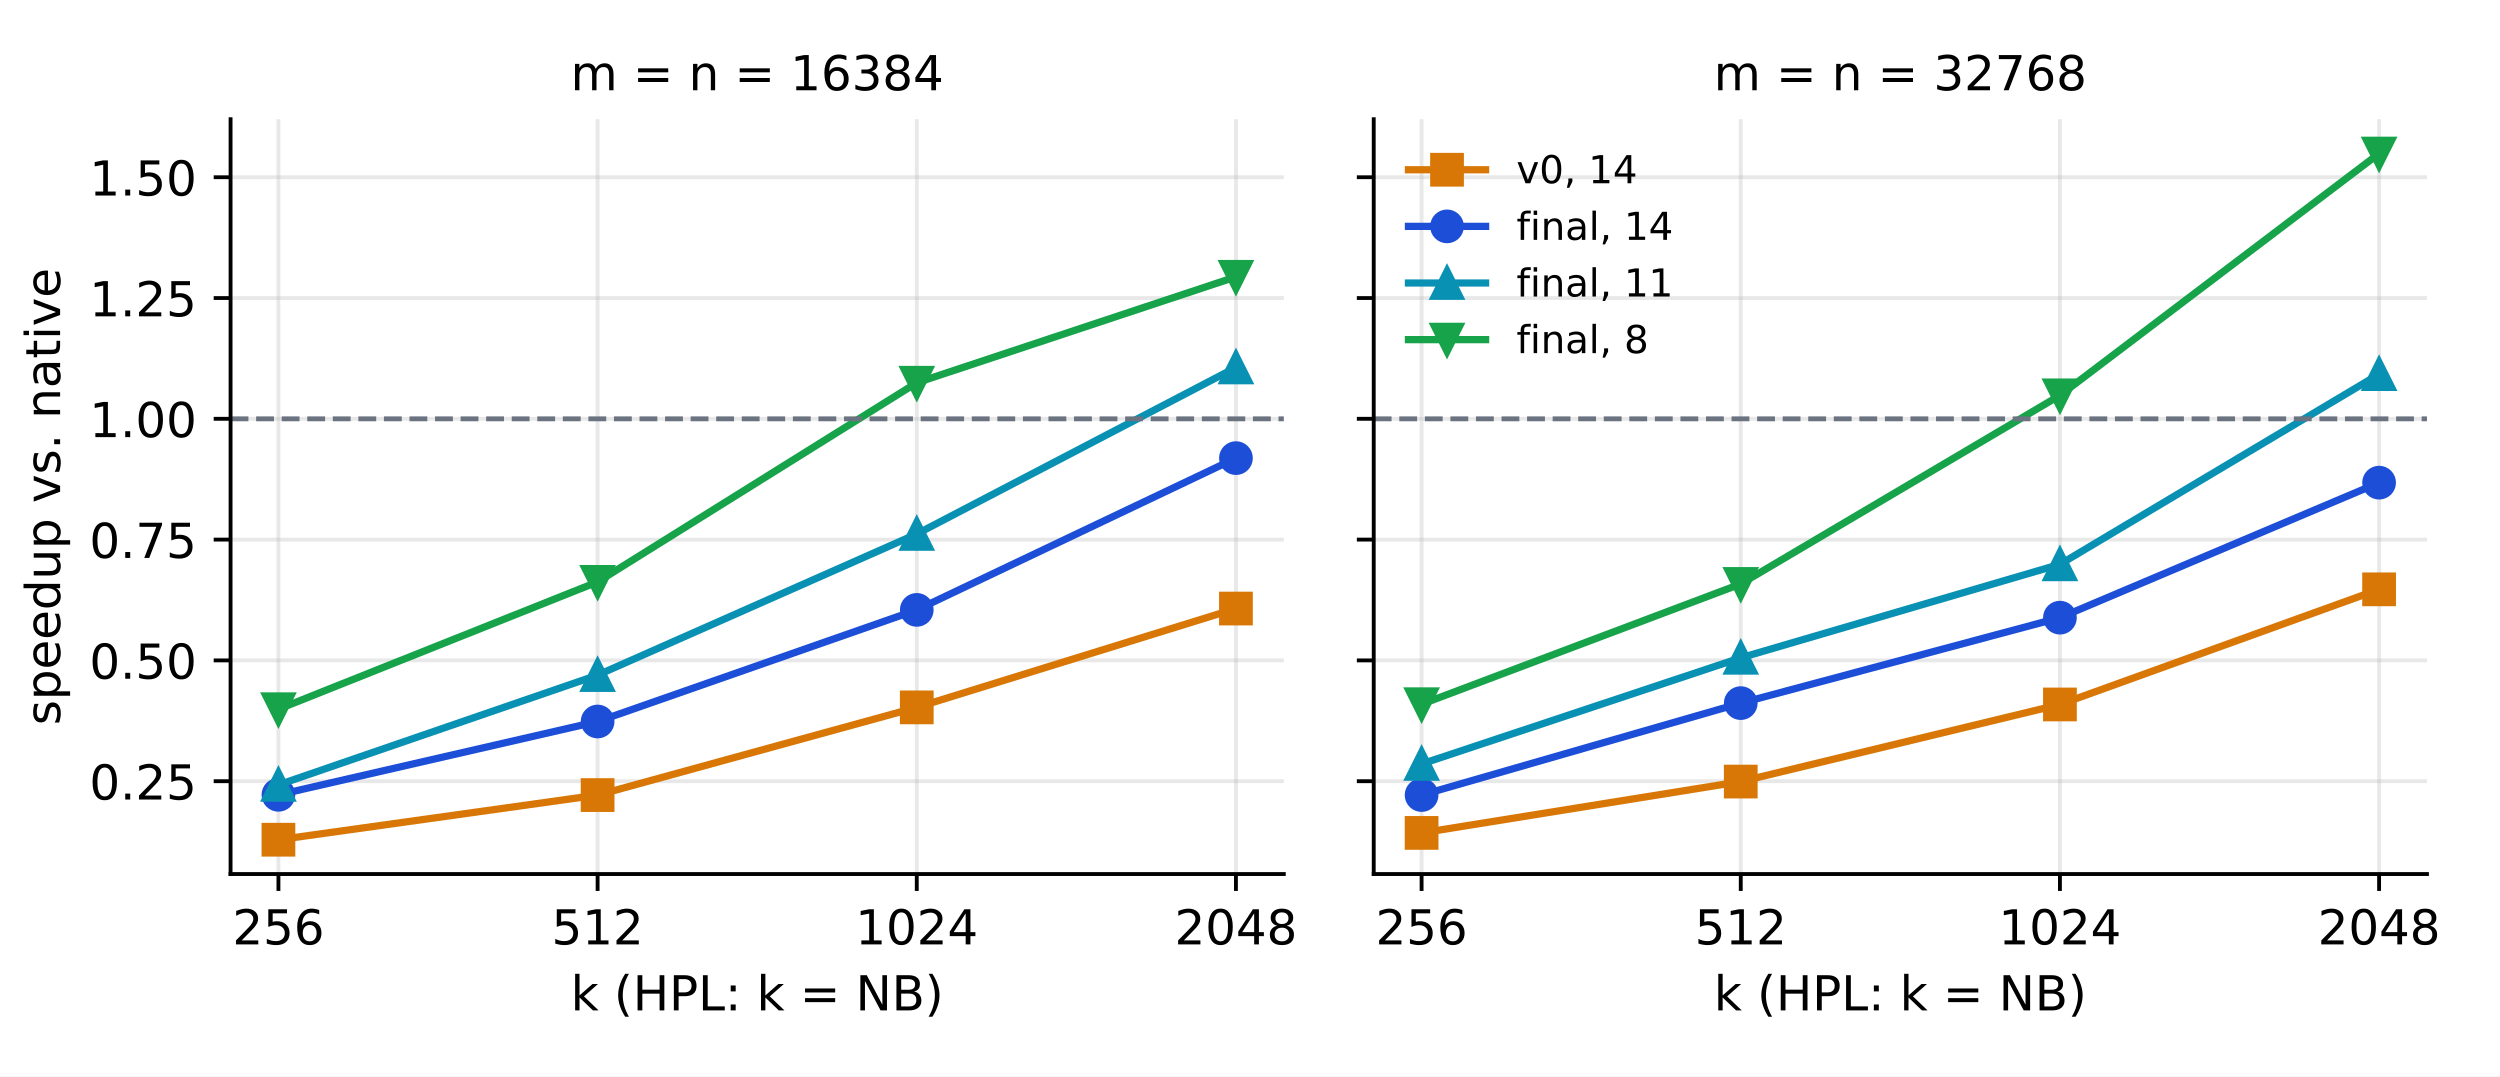
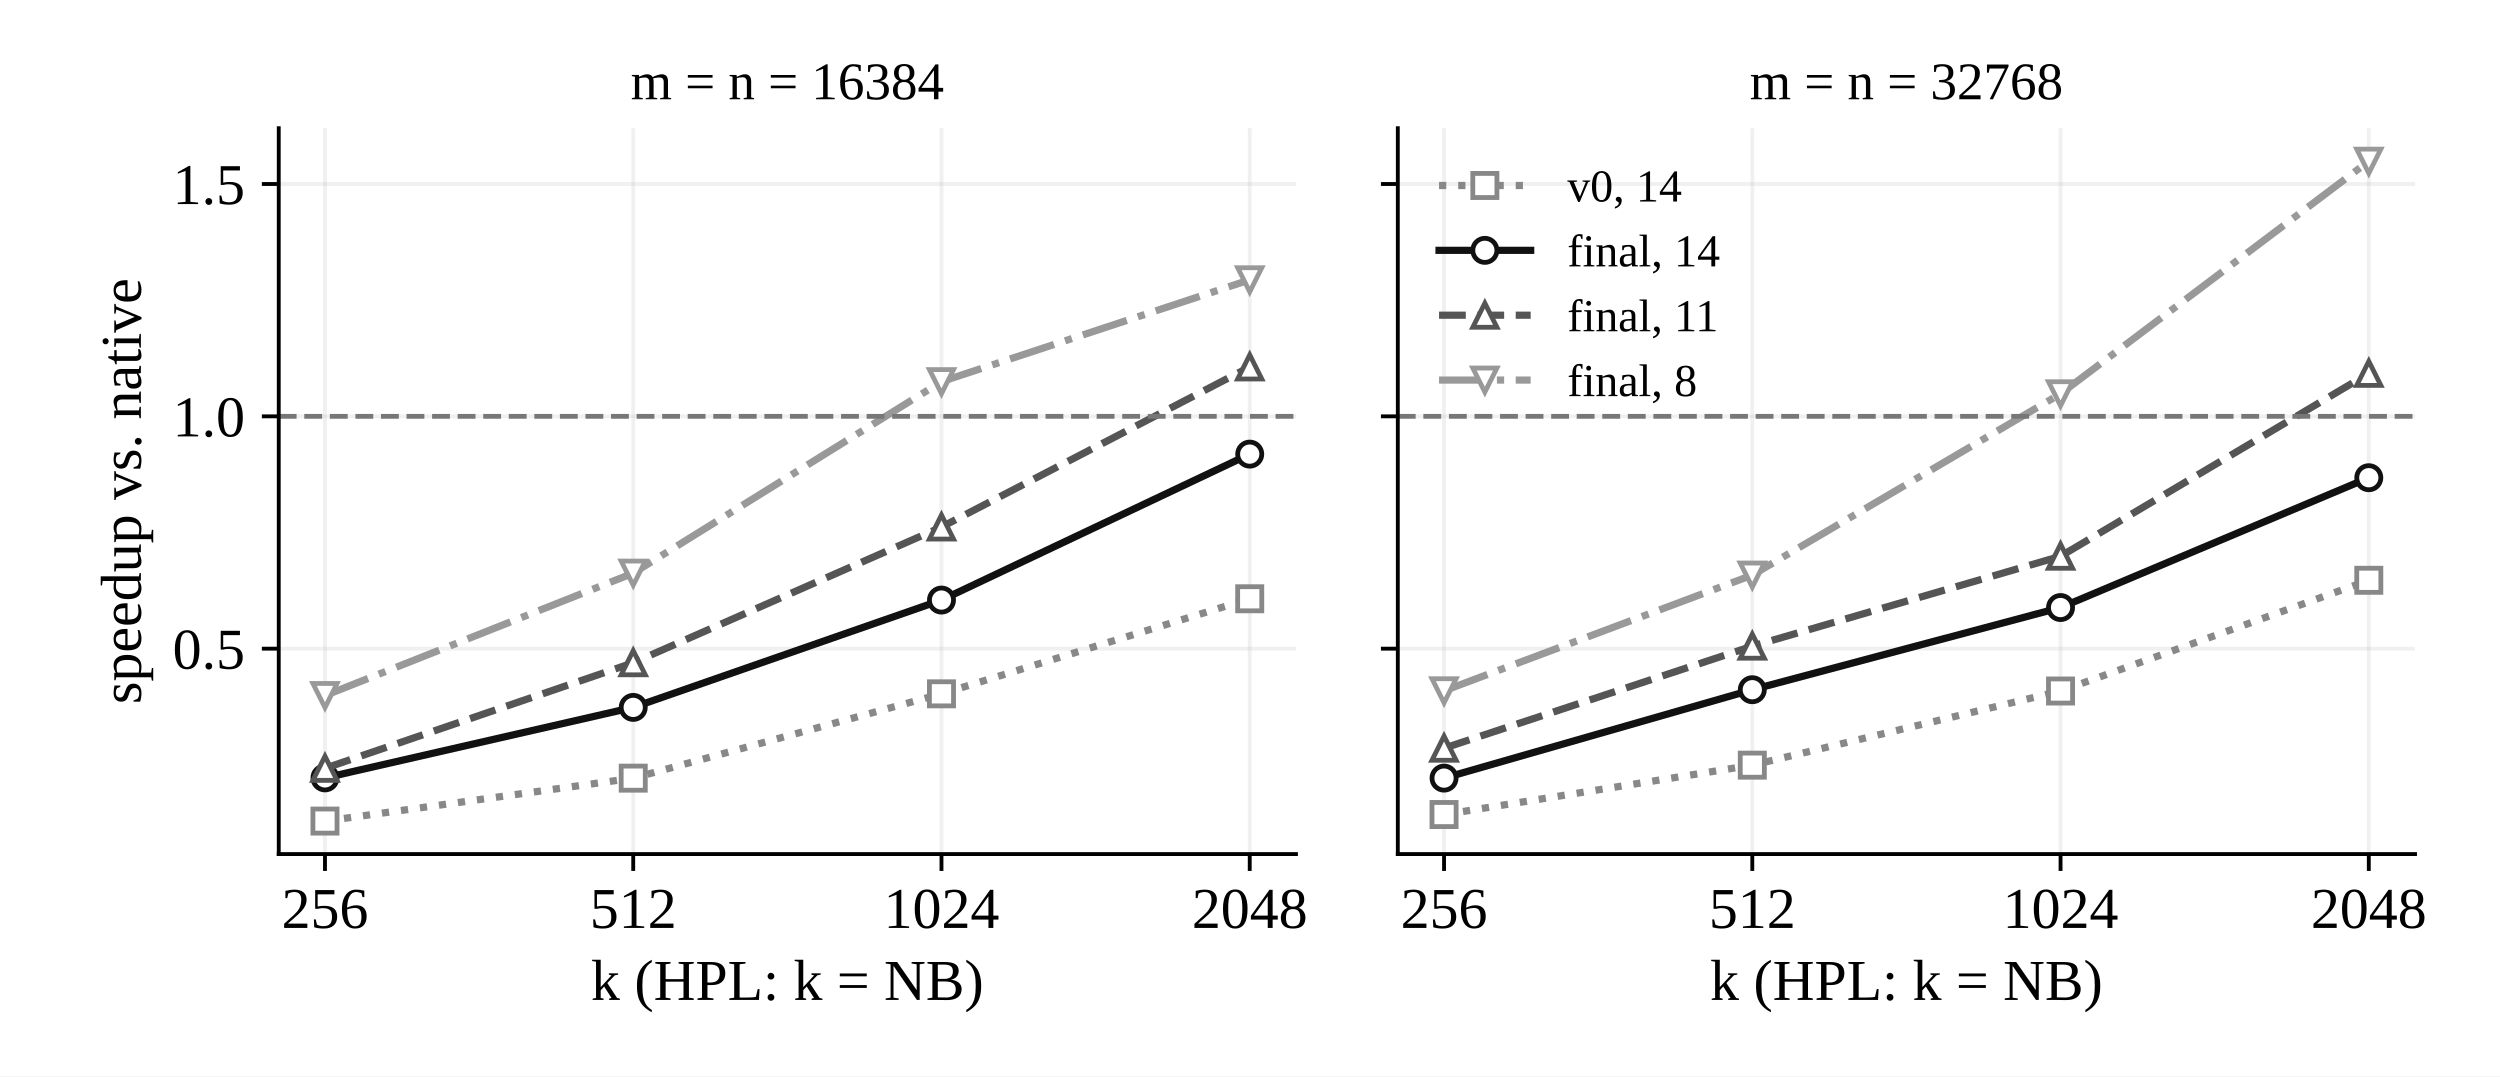
<svg xmlns="http://www.w3.org/2000/svg" xmlns:xlink="http://www.w3.org/1999/xlink" width="518.4pt" height="223.2pt" viewBox="0 0 518.4 223.2" version="1.1">
  <defs>
    <style type="text/css">*{stroke-linejoin: round; stroke-linecap: butt}</style>
  </defs>
  <g id="figure_1">
    <g id="patch_1">
      <path d="M 0 223.2  L 518.4 223.2  L 518.4 0  L 0 0  z " style="fill: #ffffff" />
    </g>
    <g id="axes_1">
      <g id="patch_2">
-         <path d="M 47.81 181.24  L 266.211 181.24  L 266.211 24.72  L 47.81 24.72  z " style="fill: #ffffff" />
+         <path d="M 57.8 177.1  L 268.731 177.1  L 268.731 26.587  L 57.8 26.587  z " style="fill: #ffffff" />
      </g>
      <g id="matplotlib.axis_1">
        <g id="xtick_1">
          <g id="line2d_1">
-             <path d="M 57.737 181.24  L 57.737 24.72  " clip-path="url(#p4e562bac56)" style="fill: none; stroke: #b0b0b0; stroke-opacity: 0.3; stroke-width: 0.8; stroke-linecap: square" />
+             <path d="M 67.388 177.1  L 67.388 26.587  " clip-path="url(#p6bcc43ee74)" style="fill: none; stroke: #b0b0b0; stroke-opacity: 0.18; stroke-width: 0.8; stroke-linecap: square" />
          </g>
          <g id="line2d_2">
            <defs>
-               <path id="m2089043828" d="M 0 0  L 0 3.5  " style="stroke: #000000; stroke-width: 0.8" />
+               <path id="m911fc58dd3" d="M 0 0  L 0 3.5  " style="stroke: #000000; stroke-width: 0.8" />
            </defs>
            <g>
-               <use xlink:href="#m2089043828" x="57.737" y="181.24" style="stroke: #000000; stroke-width: 0.8" />
+               <use xlink:href="#m911fc58dd3" x="67.388" y="177.1" style="stroke: #000000; stroke-width: 0.8" />
            </g>
          </g>
          <g id="text_1">
-             <text style="font-size: 10px; font-family: 'DejaVu Sans'; text-anchor: middle" x="57.737" y="195.838" transform="rotate(-0 57.73731 195.8384)">256</text>
+             <text style="font-size: 12px; font-family: 'Times New Roman'; text-anchor: middle" x="67.388" y="192.42" transform="rotate(-0 67.38777 192.4203)">256</text>
          </g>
        </g>
        <g id="xtick_2">
          <g id="line2d_3">
-             <path d="M 123.919 181.24  L 123.919 24.72  " clip-path="url(#p4e562bac56)" style="fill: none; stroke: #b0b0b0; stroke-opacity: 0.3; stroke-width: 0.8; stroke-linecap: square" />
+             <path d="M 131.306 177.1  L 131.306 26.587  " clip-path="url(#p6bcc43ee74)" style="fill: none; stroke: #b0b0b0; stroke-opacity: 0.18; stroke-width: 0.8; stroke-linecap: square" />
          </g>
          <g id="line2d_4">
            <g>
-               <use xlink:href="#m2089043828" x="123.919" y="181.24" style="stroke: #000000; stroke-width: 0.8" />
+               <use xlink:href="#m911fc58dd3" x="131.306" y="177.1" style="stroke: #000000; stroke-width: 0.8" />
            </g>
          </g>
          <g id="text_2">
-             <text style="font-size: 10px; font-family: 'DejaVu Sans'; text-anchor: middle" x="123.919" y="195.838" transform="rotate(-0 123.9194 195.8384)">512</text>
+             <text style="font-size: 12px; font-family: 'Times New Roman'; text-anchor: middle" x="131.306" y="192.42" transform="rotate(-0 131.3062 192.4203)">512</text>
          </g>
        </g>
        <g id="xtick_3">
          <g id="line2d_5">
-             <path d="M 190.101 181.24  L 190.101 24.72  " clip-path="url(#p4e562bac56)" style="fill: none; stroke: #b0b0b0; stroke-opacity: 0.3; stroke-width: 0.8; stroke-linecap: square" />
+             <path d="M 195.225 177.1  L 195.225 26.587  " clip-path="url(#p6bcc43ee74)" style="fill: none; stroke: #b0b0b0; stroke-opacity: 0.18; stroke-width: 0.8; stroke-linecap: square" />
          </g>
          <g id="line2d_6">
            <g>
-               <use xlink:href="#m2089043828" x="190.101" y="181.24" style="stroke: #000000; stroke-width: 0.8" />
+               <use xlink:href="#m911fc58dd3" x="195.225" y="177.1" style="stroke: #000000; stroke-width: 0.8" />
            </g>
          </g>
          <g id="text_3">
-             <text style="font-size: 10px; font-family: 'DejaVu Sans'; text-anchor: middle" x="190.101" y="195.838" transform="rotate(-0 190.1014 195.8384)">1024</text>
+             <text style="font-size: 12px; font-family: 'Times New Roman'; text-anchor: middle" x="195.225" y="192.42" transform="rotate(-0 195.2246 192.4203)">1024</text>
          </g>
        </g>
        <g id="xtick_4">
          <g id="line2d_7">
-             <path d="M 256.284 181.24  L 256.284 24.72  " clip-path="url(#p4e562bac56)" style="fill: none; stroke: #b0b0b0; stroke-opacity: 0.3; stroke-width: 0.8; stroke-linecap: square" />
+             <path d="M 259.143 177.1  L 259.143 26.587  " clip-path="url(#p6bcc43ee74)" style="fill: none; stroke: #b0b0b0; stroke-opacity: 0.18; stroke-width: 0.8; stroke-linecap: square" />
          </g>
          <g id="line2d_8">
            <g>
-               <use xlink:href="#m2089043828" x="256.284" y="181.24" style="stroke: #000000; stroke-width: 0.8" />
+               <use xlink:href="#m911fc58dd3" x="259.143" y="177.1" style="stroke: #000000; stroke-width: 0.8" />
            </g>
          </g>
          <g id="text_4">
-             <text style="font-size: 10px; font-family: 'DejaVu Sans'; text-anchor: middle" x="256.284" y="195.838" transform="rotate(-0 256.2835 195.8384)">2048</text>
+             <text style="font-size: 12px; font-family: 'Times New Roman'; text-anchor: middle" x="259.143" y="192.42" transform="rotate(-0 259.1431 192.4203)">2048</text>
          </g>
        </g>
        <g id="text_5">
-           <text style="font-size: 10px; font-family: 'DejaVu Sans'; text-anchor: middle" x="157.01" y="209.517" transform="rotate(-0 157.0104 209.5166)">k (HPL: k = NB)</text>
+           <text style="font-size: 12px; font-family: 'Times New Roman'; text-anchor: middle" x="163.265" y="207.343" transform="rotate(-0 163.2654 207.3427)">k (HPL: k = NB)</text>
        </g>
      </g>
      <g id="matplotlib.axis_2">
        <g id="ytick_1">
          <g id="line2d_9">
-             <path d="M 47.81 161.993  L 266.211 161.993  " clip-path="url(#p4e562bac56)" style="fill: none; stroke: #b0b0b0; stroke-opacity: 0.3; stroke-width: 0.8; stroke-linecap: square" />
+             <path d="M 57.8 134.505  L 268.731 134.505  " clip-path="url(#p6bcc43ee74)" style="fill: none; stroke: #b0b0b0; stroke-opacity: 0.18; stroke-width: 0.8; stroke-linecap: square" />
          </g>
          <g id="line2d_10">
            <defs>
-               <path id="mc518a1e043" d="M 0 0  L -3.5 0  " style="stroke: #000000; stroke-width: 0.8" />
+               <path id="mb324b10300" d="M 0 0  L -3.5 0  " style="stroke: #000000; stroke-width: 0.8" />
            </defs>
            <g>
-               <use xlink:href="#mc518a1e043" x="47.81" y="161.993" style="stroke: #000000; stroke-width: 0.8" />
+               <use xlink:href="#mb324b10300" x="57.8" y="134.505" style="stroke: #000000; stroke-width: 0.8" />
            </g>
          </g>
          <g id="text_6">
-             <text style="font-size: 10px; font-family: 'DejaVu Sans'; text-anchor: end" x="40.81" y="165.792" transform="rotate(-0 40.81 165.7923)">0.25</text>
+             <text style="font-size: 12px; font-family: 'Times New Roman'; text-anchor: end" x="50.8" y="138.665" transform="rotate(-0 50.8 138.6649)">0.5</text>
          </g>
        </g>
        <g id="ytick_2">
          <g id="line2d_11">
-             <path d="M 47.81 136.945  L 266.211 136.945  " clip-path="url(#p4e562bac56)" style="fill: none; stroke: #b0b0b0; stroke-opacity: 0.3; stroke-width: 0.8; stroke-linecap: square" />
+             <path d="M 57.8 86.331  L 268.731 86.331  " clip-path="url(#p6bcc43ee74)" style="fill: none; stroke: #b0b0b0; stroke-opacity: 0.18; stroke-width: 0.8; stroke-linecap: square" />
          </g>
          <g id="line2d_12">
            <g>
-               <use xlink:href="#mc518a1e043" x="47.81" y="136.945" style="stroke: #000000; stroke-width: 0.8" />
+               <use xlink:href="#mb324b10300" x="57.8" y="86.331" style="stroke: #000000; stroke-width: 0.8" />
            </g>
          </g>
          <g id="text_7">
-             <text style="font-size: 10px; font-family: 'DejaVu Sans'; text-anchor: end" x="40.81" y="140.744" transform="rotate(-0 40.81 140.744)">0.50</text>
+             <text style="font-size: 12px; font-family: 'Times New Roman'; text-anchor: end" x="50.8" y="90.491" transform="rotate(-0 50.8 90.49088)">1.0</text>
          </g>
        </g>
        <g id="ytick_3">
          <g id="line2d_13">
-             <path d="M 47.81 111.896  L 266.211 111.896  " clip-path="url(#p4e562bac56)" style="fill: none; stroke: #b0b0b0; stroke-opacity: 0.3; stroke-width: 0.8; stroke-linecap: square" />
+             <path d="M 57.8 38.157  L 268.731 38.157  " clip-path="url(#p6bcc43ee74)" style="fill: none; stroke: #b0b0b0; stroke-opacity: 0.18; stroke-width: 0.8; stroke-linecap: square" />
          </g>
          <g id="line2d_14">
            <g>
-               <use xlink:href="#mc518a1e043" x="47.81" y="111.896" style="stroke: #000000; stroke-width: 0.8" />
+               <use xlink:href="#mb324b10300" x="57.8" y="38.157" style="stroke: #000000; stroke-width: 0.8" />
            </g>
          </g>
          <g id="text_8">
-             <text style="font-size: 10px; font-family: 'DejaVu Sans'; text-anchor: end" x="40.81" y="115.696" transform="rotate(-0 40.81 115.6957)">0.75</text>
-           </g>
-         </g>
-         <g id="ytick_4">
-           <g id="line2d_15">
-             <path d="M 47.81 86.848  L 266.211 86.848  " clip-path="url(#p4e562bac56)" style="fill: none; stroke: #b0b0b0; stroke-opacity: 0.3; stroke-width: 0.8; stroke-linecap: square" />
-           </g>
-           <g id="line2d_16">
-             <g>
-               <use xlink:href="#mc518a1e043" x="47.81" y="86.848" style="stroke: #000000; stroke-width: 0.8" />
-             </g>
-           </g>
-           <g id="text_9">
-             <text style="font-size: 10px; font-family: 'DejaVu Sans'; text-anchor: end" x="40.81" y="90.647" transform="rotate(-0 40.81 90.64736)">1.00</text>
-           </g>
-         </g>
-         <g id="ytick_5">
-           <g id="line2d_17">
-             <path d="M 47.81 61.8  L 266.211 61.8  " clip-path="url(#p4e562bac56)" style="fill: none; stroke: #b0b0b0; stroke-opacity: 0.3; stroke-width: 0.8; stroke-linecap: square" />
-           </g>
-           <g id="line2d_18">
-             <g>
-               <use xlink:href="#mc518a1e043" x="47.81" y="61.8" style="stroke: #000000; stroke-width: 0.8" />
-             </g>
-           </g>
-           <g id="text_10">
-             <text style="font-size: 10px; font-family: 'DejaVu Sans'; text-anchor: end" x="40.81" y="65.599" transform="rotate(-0 40.81 65.59904)">1.25</text>
-           </g>
-         </g>
-         <g id="ytick_6">
-           <g id="line2d_19">
-             <path d="M 47.81 36.751  L 266.211 36.751  " clip-path="url(#p4e562bac56)" style="fill: none; stroke: #b0b0b0; stroke-opacity: 0.3; stroke-width: 0.8; stroke-linecap: square" />
-           </g>
-           <g id="line2d_20">
-             <g>
-               <use xlink:href="#mc518a1e043" x="47.81" y="36.751" style="stroke: #000000; stroke-width: 0.8" />
-             </g>
-           </g>
-           <g id="text_11">
-             <text style="font-size: 10px; font-family: 'DejaVu Sans'; text-anchor: end" x="40.81" y="40.551" transform="rotate(-0 40.81 40.55072)">1.50</text>
-           </g>
-         </g>
-         <g id="text_12">
-           <text style="font-size: 10px; font-family: 'DejaVu Sans'; text-anchor: middle" x="12.465" y="102.98" transform="rotate(-90 12.46469 102.98)">speedup vs. native</text>
-         </g>
-       </g>
-       <g id="line2d_21">
-         <path d="M 57.737 174.125  L 123.919 164.868  L 190.101 146.683  L 256.284 126.188  " clip-path="url(#p4e562bac56)" style="fill: none; stroke: #d97706; stroke-width: 1.5; stroke-linecap: square" />
+             <text style="font-size: 12px; font-family: 'Times New Roman'; text-anchor: end" x="50.8" y="42.317" transform="rotate(-0 50.8 42.31686)">1.5</text>
+           </g>
+         </g>
+         <g id="text_9">
+           <text style="font-size: 12px; font-family: 'Times New Roman'; text-anchor: middle" x="29.21" y="101.843" transform="rotate(-90 29.21016 101.8435)">speedup vs. native</text>
+         </g>
+       </g>
+       <g id="line2d_15">
+         <path d="M 67.388 170.258  L 131.306 161.357  L 195.225 143.87  L 259.143 124.161  " clip-path="url(#p6bcc43ee74)" style="fill: none; stroke-dasharray: 1.5,2.475; stroke-dashoffset: 0; stroke: #888888; stroke-width: 1.5" />
        <defs>
-           <path id="m031e3ee020" d="M -3 3  L 3 3  L 3 -3  L -3 -3  z " style="stroke: #d97706; stroke-linejoin: miter" />
+           <path id="mba233a1201" d="M -2.5 2.5  L 2.5 2.5  L 2.5 -2.5  L -2.5 -2.5  z " style="stroke: #888888; stroke-linejoin: miter" />
        </defs>
-         <g clip-path="url(#p4e562bac56)">
-           <use xlink:href="#m031e3ee020" x="57.737" y="174.125" style="fill: #d97706; stroke: #d97706; stroke-linejoin: miter" />
-           <use xlink:href="#m031e3ee020" x="123.919" y="164.868" style="fill: #d97706; stroke: #d97706; stroke-linejoin: miter" />
-           <use xlink:href="#m031e3ee020" x="190.101" y="146.683" style="fill: #d97706; stroke: #d97706; stroke-linejoin: miter" />
-           <use xlink:href="#m031e3ee020" x="256.284" y="126.188" style="fill: #d97706; stroke: #d97706; stroke-linejoin: miter" />
-         </g>
-       </g>
-       <g id="line2d_22">
-         <path d="M 57.737 164.813  L 123.919 149.611  L 190.101 126.466  L 256.284 94.996  " clip-path="url(#p4e562bac56)" style="fill: none; stroke: #1d4ed8; stroke-width: 1.5; stroke-linecap: square" />
+         <g clip-path="url(#p6bcc43ee74)">
+           <use xlink:href="#mba233a1201" x="67.388" y="170.258" style="fill: #ffffff; stroke: #888888; stroke-linejoin: miter" />
+           <use xlink:href="#mba233a1201" x="131.306" y="161.357" style="fill: #ffffff; stroke: #888888; stroke-linejoin: miter" />
+           <use xlink:href="#mba233a1201" x="195.225" y="143.87" style="fill: #ffffff; stroke: #888888; stroke-linejoin: miter" />
+           <use xlink:href="#mba233a1201" x="259.143" y="124.161" style="fill: #ffffff; stroke: #888888; stroke-linejoin: miter" />
+         </g>
+       </g>
+       <g id="line2d_16">
+         <path d="M 67.388 161.303  L 131.306 146.685  L 195.225 124.429  L 259.143 94.166  " clip-path="url(#p6bcc43ee74)" style="fill: none; stroke: #111111; stroke-width: 1.5; stroke-linecap: square" />
        <defs>
-           <path id="mcc1ff0690c" d="M 0 3  C 0.796 3 1.559 2.684 2.121 2.121  C 2.684 1.559 3 0.796 3 0  C 3 -0.796 2.684 -1.559 2.121 -2.121  C 1.559 -2.684 0.796 -3 0 -3  C -0.796 -3 -1.559 -2.684 -2.121 -2.121  C -2.684 -1.559 -3 -0.796 -3 0  C -3 0.796 -2.684 1.559 -2.121 2.121  C -1.559 2.684 -0.796 3 0 3  z " style="stroke: #1d4ed8" />
+           <path id="mb5f7095b40" d="M 0 2.5  C 0.663 2.5 1.299 2.237 1.768 1.768  C 2.237 1.299 2.5 0.663 2.5 0  C 2.5 -0.663 2.237 -1.299 1.768 -1.768  C 1.299 -2.237 0.663 -2.5 0 -2.5  C -0.663 -2.5 -1.299 -2.237 -1.768 -1.768  C -2.237 -1.299 -2.5 -0.663 -2.5 0  C -2.5 0.663 -2.237 1.299 -1.768 1.768  C -1.299 2.237 -0.663 2.5 0 2.5  z " style="stroke: #111111" />
        </defs>
-         <g clip-path="url(#p4e562bac56)">
-           <use xlink:href="#mcc1ff0690c" x="57.737" y="164.813" style="fill: #1d4ed8; stroke: #1d4ed8" />
-           <use xlink:href="#mcc1ff0690c" x="123.919" y="149.611" style="fill: #1d4ed8; stroke: #1d4ed8" />
-           <use xlink:href="#mcc1ff0690c" x="190.101" y="126.466" style="fill: #1d4ed8; stroke: #1d4ed8" />
-           <use xlink:href="#mcc1ff0690c" x="256.284" y="94.996" style="fill: #1d4ed8; stroke: #1d4ed8" />
-         </g>
-       </g>
-       <g id="line2d_23">
-         <path d="M 57.737 162.745  L 123.919 139.984  L 190.101 110.717  L 256.284 76.193  " clip-path="url(#p4e562bac56)" style="fill: none; stroke: #0891b2; stroke-width: 1.5; stroke-linecap: square" />
+         <g clip-path="url(#p6bcc43ee74)">
+           <use xlink:href="#mb5f7095b40" x="67.388" y="161.303" style="fill: #ffffff; stroke: #111111" />
+           <use xlink:href="#mb5f7095b40" x="131.306" y="146.685" style="fill: #ffffff; stroke: #111111" />
+           <use xlink:href="#mb5f7095b40" x="195.225" y="124.429" style="fill: #ffffff; stroke: #111111" />
+           <use xlink:href="#mb5f7095b40" x="259.143" y="94.166" style="fill: #ffffff; stroke: #111111" />
+         </g>
+       </g>
+       <g id="line2d_17">
+         <path d="M 67.388 159.315  L 131.306 137.427  L 195.225 109.284  L 259.143 76.085  " clip-path="url(#p6bcc43ee74)" style="fill: none; stroke-dasharray: 5.55,2.4; stroke-dashoffset: 0; stroke: #555555; stroke-width: 1.5" />
        <defs>
-           <path id="mde1a2fc0ba" d="M 0 -3  L -3 3  L 3 3  z " style="stroke: #0891b2; stroke-linejoin: miter" />
+           <path id="m82caf5150b" d="M 0 -2.5  L -2.5 2.5  L 2.5 2.5  z " style="stroke: #555555; stroke-linejoin: miter" />
        </defs>
-         <g clip-path="url(#p4e562bac56)">
-           <use xlink:href="#mde1a2fc0ba" x="57.737" y="162.745" style="fill: #0891b2; stroke: #0891b2; stroke-linejoin: miter" />
-           <use xlink:href="#mde1a2fc0ba" x="123.919" y="139.984" style="fill: #0891b2; stroke: #0891b2; stroke-linejoin: miter" />
-           <use xlink:href="#mde1a2fc0ba" x="190.101" y="110.717" style="fill: #0891b2; stroke: #0891b2; stroke-linejoin: miter" />
-           <use xlink:href="#mde1a2fc0ba" x="256.284" y="76.193" style="fill: #0891b2; stroke: #0891b2; stroke-linejoin: miter" />
-         </g>
-       </g>
-       <g id="line2d_24">
-         <path d="M 57.737 147.055  L 123.919 120.659  L 190.101 79.366  L 256.284 57.405  " clip-path="url(#p4e562bac56)" style="fill: none; stroke: #16a34a; stroke-width: 1.5; stroke-linecap: square" />
+         <g clip-path="url(#p6bcc43ee74)">
+           <use xlink:href="#m82caf5150b" x="67.388" y="159.315" style="fill: #ffffff; stroke: #555555; stroke-linejoin: miter" />
+           <use xlink:href="#m82caf5150b" x="131.306" y="137.427" style="fill: #ffffff; stroke: #555555; stroke-linejoin: miter" />
+           <use xlink:href="#m82caf5150b" x="195.225" y="109.284" style="fill: #ffffff; stroke: #555555; stroke-linejoin: miter" />
+           <use xlink:href="#m82caf5150b" x="259.143" y="76.085" style="fill: #ffffff; stroke: #555555; stroke-linejoin: miter" />
+         </g>
+       </g>
+       <g id="line2d_18">
+         <path d="M 67.388 144.227  L 131.306 118.844  L 195.225 79.136  L 259.143 58.018  " clip-path="url(#p6bcc43ee74)" style="fill: none; stroke-dasharray: 9.6,2.4,1.5,2.4; stroke-dashoffset: 0; stroke: #999999; stroke-width: 1.5" />
        <defs>
-           <path id="m9f5f7e28d1" d="M -0 3  L 3 -3  L -3 -3  z " style="stroke: #16a34a; stroke-linejoin: miter" />
+           <path id="m47e050ecaf" d="M -0 2.5  L 2.5 -2.5  L -2.5 -2.5  z " style="stroke: #999999; stroke-linejoin: miter" />
        </defs>
-         <g clip-path="url(#p4e562bac56)">
-           <use xlink:href="#m9f5f7e28d1" x="57.737" y="147.055" style="fill: #16a34a; stroke: #16a34a; stroke-linejoin: miter" />
-           <use xlink:href="#m9f5f7e28d1" x="123.919" y="120.659" style="fill: #16a34a; stroke: #16a34a; stroke-linejoin: miter" />
-           <use xlink:href="#m9f5f7e28d1" x="190.101" y="79.366" style="fill: #16a34a; stroke: #16a34a; stroke-linejoin: miter" />
-           <use xlink:href="#m9f5f7e28d1" x="256.284" y="57.405" style="fill: #16a34a; stroke: #16a34a; stroke-linejoin: miter" />
-         </g>
-       </g>
-       <g id="line2d_25">
-         <path d="M 47.81 86.848  L 266.211 86.848  " clip-path="url(#p4e562bac56)" style="fill: none; stroke-dasharray: 3.7,1.6; stroke-dashoffset: 0; stroke: #6b7280" />
+         <g clip-path="url(#p6bcc43ee74)">
+           <use xlink:href="#m47e050ecaf" x="67.388" y="144.227" style="fill: #ffffff; stroke: #999999; stroke-linejoin: miter" />
+           <use xlink:href="#m47e050ecaf" x="131.306" y="118.844" style="fill: #ffffff; stroke: #999999; stroke-linejoin: miter" />
+           <use xlink:href="#m47e050ecaf" x="195.225" y="79.136" style="fill: #ffffff; stroke: #999999; stroke-linejoin: miter" />
+           <use xlink:href="#m47e050ecaf" x="259.143" y="58.018" style="fill: #ffffff; stroke: #999999; stroke-linejoin: miter" />
+         </g>
+       </g>
+       <g id="line2d_19">
+         <path d="M 57.8 86.331  L 268.731 86.331  " clip-path="url(#p6bcc43ee74)" style="fill: none; stroke-dasharray: 3.7,1.6; stroke-dashoffset: 0; stroke: #777777" />
      </g>
      <g id="patch_3">
-         <path d="M 47.81 181.24  L 47.81 24.72  " style="fill: none; stroke: #000000; stroke-width: 0.8; stroke-linejoin: miter; stroke-linecap: square" />
+         <path d="M 57.8 177.1  L 57.8 26.587  " style="fill: none; stroke: #000000; stroke-width: 0.8; stroke-linejoin: miter; stroke-linecap: square" />
      </g>
      <g id="patch_4">
-         <path d="M 47.81 181.24  L 266.211 181.24  " style="fill: none; stroke: #000000; stroke-width: 0.8; stroke-linejoin: miter; stroke-linecap: square" />
-       </g>
-       <g id="text_13">
-         <text style="font-size: 10px; font-family: 'DejaVu Sans'; text-anchor: middle" x="157.01" y="18.72" transform="rotate(-0 157.0104 18.72)">m = n = 16384</text>
+         <path d="M 57.8 177.1  L 268.731 177.1  " style="fill: none; stroke: #000000; stroke-width: 0.8; stroke-linejoin: miter; stroke-linecap: square" />
+       </g>
+       <g id="text_10">
+         <text style="font-size: 11px; font-family: 'Times New Roman'; text-anchor: middle" x="163.265" y="20.587" transform="rotate(-0 163.2654 20.58695)">m = n = 16384</text>
      </g>
    </g>
    <g id="axes_2">
      <g id="patch_5">
-         <path d="M 284.855 181.24  L 503.256 181.24  L 503.256 24.72  L 284.855 24.72  z " style="fill: #ffffff" />
+         <path d="M 289.85 177.1  L 500.781 177.1  L 500.781 26.587  L 289.85 26.587  z " style="fill: #ffffff" />
      </g>
      <g id="matplotlib.axis_3">
        <g id="xtick_5">
+           <g id="line2d_20">
+             <path d="M 299.438 177.1  L 299.438 26.587  " clip-path="url(#p425bf00cc2)" style="fill: none; stroke: #b0b0b0; stroke-opacity: 0.18; stroke-width: 0.8; stroke-linecap: square" />
+           </g>
+           <g id="line2d_21">
+             <g>
+               <use xlink:href="#m911fc58dd3" x="299.438" y="177.1" style="stroke: #000000; stroke-width: 0.8" />
+             </g>
+           </g>
+           <g id="text_11">
+             <text style="font-size: 12px; font-family: 'Times New Roman'; text-anchor: middle" x="299.438" y="192.42" transform="rotate(-0 299.4378 192.4203)">256</text>
+           </g>
+         </g>
+         <g id="xtick_6">
+           <g id="line2d_22">
+             <path d="M 363.356 177.1  L 363.356 26.587  " clip-path="url(#p425bf00cc2)" style="fill: none; stroke: #b0b0b0; stroke-opacity: 0.18; stroke-width: 0.8; stroke-linecap: square" />
+           </g>
+           <g id="line2d_23">
+             <g>
+               <use xlink:href="#m911fc58dd3" x="363.356" y="177.1" style="stroke: #000000; stroke-width: 0.8" />
+             </g>
+           </g>
+           <g id="text_12">
+             <text style="font-size: 12px; font-family: 'Times New Roman'; text-anchor: middle" x="363.356" y="192.42" transform="rotate(-0 363.3562 192.4203)">512</text>
+           </g>
+         </g>
+         <g id="xtick_7">
+           <g id="line2d_24">
+             <path d="M 427.275 177.1  L 427.275 26.587  " clip-path="url(#p425bf00cc2)" style="fill: none; stroke: #b0b0b0; stroke-opacity: 0.18; stroke-width: 0.8; stroke-linecap: square" />
+           </g>
+           <g id="line2d_25">
+             <g>
+               <use xlink:href="#m911fc58dd3" x="427.275" y="177.1" style="stroke: #000000; stroke-width: 0.8" />
+             </g>
+           </g>
+           <g id="text_13">
+             <text style="font-size: 12px; font-family: 'Times New Roman'; text-anchor: middle" x="427.275" y="192.42" transform="rotate(-0 427.2746 192.4203)">1024</text>
+           </g>
+         </g>
+         <g id="xtick_8">
          <g id="line2d_26">
-             <path d="M 294.782 181.24  L 294.782 24.72  " clip-path="url(#pf0af2cec02)" style="fill: none; stroke: #b0b0b0; stroke-opacity: 0.3; stroke-width: 0.8; stroke-linecap: square" />
+             <path d="M 491.193 177.1  L 491.193 26.587  " clip-path="url(#p425bf00cc2)" style="fill: none; stroke: #b0b0b0; stroke-opacity: 0.18; stroke-width: 0.8; stroke-linecap: square" />
          </g>
          <g id="line2d_27">
            <g>
-               <use xlink:href="#m2089043828" x="294.782" y="181.24" style="stroke: #000000; stroke-width: 0.8" />
+               <use xlink:href="#m911fc58dd3" x="491.193" y="177.1" style="stroke: #000000; stroke-width: 0.8" />
            </g>
          </g>
          <g id="text_14">
-             <text style="font-size: 10px; font-family: 'DejaVu Sans'; text-anchor: middle" x="294.782" y="195.838" transform="rotate(-0 294.7823 195.8384)">256</text>
-           </g>
-         </g>
-         <g id="xtick_6">
+             <text style="font-size: 12px; font-family: 'Times New Roman'; text-anchor: middle" x="491.193" y="192.42" transform="rotate(-0 491.1931 192.4203)">2048</text>
+           </g>
+         </g>
+         <g id="text_15">
+           <text style="font-size: 12px; font-family: 'Times New Roman'; text-anchor: middle" x="395.315" y="207.343" transform="rotate(-0 395.3154 207.3427)">k (HPL: k = NB)</text>
+         </g>
+       </g>
+       <g id="matplotlib.axis_4">
+         <g id="ytick_4">
          <g id="line2d_28">
-             <path d="M 360.964 181.24  L 360.964 24.72  " clip-path="url(#pf0af2cec02)" style="fill: none; stroke: #b0b0b0; stroke-opacity: 0.3; stroke-width: 0.8; stroke-linecap: square" />
+             <path d="M 289.85 134.505  L 500.781 134.505  " clip-path="url(#p425bf00cc2)" style="fill: none; stroke: #b0b0b0; stroke-opacity: 0.18; stroke-width: 0.8; stroke-linecap: square" />
          </g>
          <g id="line2d_29">
            <g>
-               <use xlink:href="#m2089043828" x="360.964" y="181.24" style="stroke: #000000; stroke-width: 0.8" />
-             </g>
-           </g>
-           <g id="text_15">
-             <text style="font-size: 10px; font-family: 'DejaVu Sans'; text-anchor: middle" x="360.964" y="195.838" transform="rotate(-0 360.9644 195.8384)">512</text>
-           </g>
-         </g>
-         <g id="xtick_7">
+               <use xlink:href="#mb324b10300" x="289.85" y="134.505" style="stroke: #000000; stroke-width: 0.8" />
+             </g>
+           </g>
+         </g>
+         <g id="ytick_5">
          <g id="line2d_30">
-             <path d="M 427.146 181.24  L 427.146 24.72  " clip-path="url(#pf0af2cec02)" style="fill: none; stroke: #b0b0b0; stroke-opacity: 0.3; stroke-width: 0.8; stroke-linecap: square" />
+             <path d="M 289.85 86.331  L 500.781 86.331  " clip-path="url(#p425bf00cc2)" style="fill: none; stroke: #b0b0b0; stroke-opacity: 0.18; stroke-width: 0.8; stroke-linecap: square" />
          </g>
          <g id="line2d_31">
            <g>
-               <use xlink:href="#m2089043828" x="427.146" y="181.24" style="stroke: #000000; stroke-width: 0.8" />
-             </g>
-           </g>
-           <g id="text_16">
-             <text style="font-size: 10px; font-family: 'DejaVu Sans'; text-anchor: middle" x="427.146" y="195.838" transform="rotate(-0 427.1464 195.8384)">1024</text>
-           </g>
-         </g>
-         <g id="xtick_8">
+               <use xlink:href="#mb324b10300" x="289.85" y="86.331" style="stroke: #000000; stroke-width: 0.8" />
+             </g>
+           </g>
+         </g>
+         <g id="ytick_6">
          <g id="line2d_32">
-             <path d="M 493.329 181.24  L 493.329 24.72  " clip-path="url(#pf0af2cec02)" style="fill: none; stroke: #b0b0b0; stroke-opacity: 0.3; stroke-width: 0.8; stroke-linecap: square" />
+             <path d="M 289.85 38.157  L 500.781 38.157  " clip-path="url(#p425bf00cc2)" style="fill: none; stroke: #b0b0b0; stroke-opacity: 0.18; stroke-width: 0.8; stroke-linecap: square" />
          </g>
          <g id="line2d_33">
            <g>
-               <use xlink:href="#m2089043828" x="493.329" y="181.24" style="stroke: #000000; stroke-width: 0.8" />
-             </g>
-           </g>
-           <g id="text_17">
-             <text style="font-size: 10px; font-family: 'DejaVu Sans'; text-anchor: middle" x="493.329" y="195.838" transform="rotate(-0 493.3285 195.8384)">2048</text>
+               <use xlink:href="#mb324b10300" x="289.85" y="38.157" style="stroke: #000000; stroke-width: 0.8" />
+             </g>
+           </g>
+         </g>
+       </g>
+       <g id="line2d_34">
+         <path d="M 299.438 168.899  L 363.356 158.662  L 427.275 143.288  L 491.193 120.329  " clip-path="url(#p425bf00cc2)" style="fill: none; stroke-dasharray: 1.5,2.475; stroke-dashoffset: 0; stroke: #888888; stroke-width: 1.5" />
+         <g clip-path="url(#p425bf00cc2)">
+           <use xlink:href="#mba233a1201" x="299.438" y="168.899" style="fill: #ffffff; stroke: #888888; stroke-linejoin: miter" />
+           <use xlink:href="#mba233a1201" x="363.356" y="158.662" style="fill: #ffffff; stroke: #888888; stroke-linejoin: miter" />
+           <use xlink:href="#mba233a1201" x="427.275" y="143.288" style="fill: #ffffff; stroke: #888888; stroke-linejoin: miter" />
+           <use xlink:href="#mba233a1201" x="491.193" y="120.329" style="fill: #ffffff; stroke: #888888; stroke-linejoin: miter" />
+         </g>
+       </g>
+       <g id="line2d_35">
+         <path d="M 299.438 161.349  L 363.356 143.019  L 427.275 125.98  L 491.193 99.059  " clip-path="url(#p425bf00cc2)" style="fill: none; stroke: #111111; stroke-width: 1.5; stroke-linecap: square" />
+         <g clip-path="url(#p425bf00cc2)">
+           <use xlink:href="#mb5f7095b40" x="299.438" y="161.349" style="fill: #ffffff; stroke: #111111" />
+           <use xlink:href="#mb5f7095b40" x="363.356" y="143.019" style="fill: #ffffff; stroke: #111111" />
+           <use xlink:href="#mb5f7095b40" x="427.275" y="125.98" style="fill: #ffffff; stroke: #111111" />
+           <use xlink:href="#mb5f7095b40" x="491.193" y="99.059" style="fill: #ffffff; stroke: #111111" />
+         </g>
+       </g>
+       <g id="line2d_36">
+         <path d="M 299.438 155.145  L 363.356 133.984  L 427.275 115.339  L 491.193 77.417  " clip-path="url(#p425bf00cc2)" style="fill: none; stroke-dasharray: 5.55,2.4; stroke-dashoffset: 0; stroke: #555555; stroke-width: 1.5" />
+         <g clip-path="url(#p425bf00cc2)">
+           <use xlink:href="#m82caf5150b" x="299.438" y="155.145" style="fill: #ffffff; stroke: #555555; stroke-linejoin: miter" />
+           <use xlink:href="#m82caf5150b" x="363.356" y="133.984" style="fill: #ffffff; stroke: #555555; stroke-linejoin: miter" />
+           <use xlink:href="#m82caf5150b" x="427.275" y="115.339" style="fill: #ffffff; stroke: #555555; stroke-linejoin: miter" />
+           <use xlink:href="#m82caf5150b" x="491.193" y="77.417" style="fill: #ffffff; stroke: #555555; stroke-linejoin: miter" />
+         </g>
+       </g>
+       <g id="line2d_37">
+         <path d="M 299.438 143.239  L 363.356 119.249  L 427.275 81.654  L 491.193 33.428  " clip-path="url(#p425bf00cc2)" style="fill: none; stroke-dasharray: 9.6,2.4,1.5,2.4; stroke-dashoffset: 0; stroke: #999999; stroke-width: 1.5" />
+         <g clip-path="url(#p425bf00cc2)">
+           <use xlink:href="#m47e050ecaf" x="299.438" y="143.239" style="fill: #ffffff; stroke: #999999; stroke-linejoin: miter" />
+           <use xlink:href="#m47e050ecaf" x="363.356" y="119.249" style="fill: #ffffff; stroke: #999999; stroke-linejoin: miter" />
+           <use xlink:href="#m47e050ecaf" x="427.275" y="81.654" style="fill: #ffffff; stroke: #999999; stroke-linejoin: miter" />
+           <use xlink:href="#m47e050ecaf" x="491.193" y="33.428" style="fill: #ffffff; stroke: #999999; stroke-linejoin: miter" />
+         </g>
+       </g>
+       <g id="line2d_38">
+         <path d="M 289.85 86.331  L 500.781 86.331  " clip-path="url(#p425bf00cc2)" style="fill: none; stroke-dasharray: 3.7,1.6; stroke-dashoffset: 0; stroke: #777777" />
+       </g>
+       <g id="patch_6">
+         <path d="M 289.85 177.1  L 289.85 26.587  " style="fill: none; stroke: #000000; stroke-width: 0.8; stroke-linejoin: miter; stroke-linecap: square" />
+       </g>
+       <g id="patch_7">
+         <path d="M 289.85 177.1  L 500.781 177.1  " style="fill: none; stroke: #000000; stroke-width: 0.8; stroke-linejoin: miter; stroke-linecap: square" />
+       </g>
+       <g id="text_16">
+         <text style="font-size: 11px; font-family: 'Times New Roman'; text-anchor: middle" x="395.315" y="20.587" transform="rotate(-0 395.3154 20.58695)">m = n = 32768</text>
+       </g>
+       <g id="legend_1">
+         <g id="line2d_39">
+           <path d="M 298.4 38.462  L 307.9 38.462  L 317.4 38.462  " style="fill: none; stroke-dasharray: 1.5,2.475; stroke-dashoffset: 0; stroke: #888888; stroke-width: 1.5" />
+           <g>
+             <use xlink:href="#mba233a1201" x="307.9" y="38.462" style="fill: #ffffff; stroke: #888888; stroke-linejoin: miter" />
+           </g>
+         </g>
+         <g id="text_17">
+           <text style="font-size: 9.5px; font-family: 'Times New Roman'; text-anchor: start" x="325" y="41.787" transform="rotate(-0 325 41.78695)">v0, 14</text>
+         </g>
+         <g id="line2d_40">
+           <path d="M 298.4 51.912  L 307.9 51.912  L 317.4 51.912  " style="fill: none; stroke: #111111; stroke-width: 1.5; stroke-linecap: square" />
+           <g>
+             <use xlink:href="#mb5f7095b40" x="307.9" y="51.912" style="fill: #ffffff; stroke: #111111" />
          </g>
        </g>
        <g id="text_18">
-           <text style="font-size: 10px; font-family: 'DejaVu Sans'; text-anchor: middle" x="394.055" y="209.517" transform="rotate(-0 394.0554 209.5166)">k (HPL: k = NB)</text>
-         </g>
-       </g>
-       <g id="matplotlib.axis_4">
-         <g id="ytick_7">
-           <g id="line2d_34">
-             <path d="M 284.855 161.993  L 503.256 161.993  " clip-path="url(#pf0af2cec02)" style="fill: none; stroke: #b0b0b0; stroke-opacity: 0.3; stroke-width: 0.8; stroke-linecap: square" />
-           </g>
-           <g id="line2d_35">
-             <g>
-               <use xlink:href="#mc518a1e043" x="284.855" y="161.993" style="stroke: #000000; stroke-width: 0.8" />
-             </g>
-           </g>
-         </g>
-         <g id="ytick_8">
-           <g id="line2d_36">
-             <path d="M 284.855 136.945  L 503.256 136.945  " clip-path="url(#pf0af2cec02)" style="fill: none; stroke: #b0b0b0; stroke-opacity: 0.3; stroke-width: 0.8; stroke-linecap: square" />
-           </g>
-           <g id="line2d_37">
-             <g>
-               <use xlink:href="#mc518a1e043" x="284.855" y="136.945" style="stroke: #000000; stroke-width: 0.8" />
-             </g>
-           </g>
-         </g>
-         <g id="ytick_9">
-           <g id="line2d_38">
-             <path d="M 284.855 111.896  L 503.256 111.896  " clip-path="url(#pf0af2cec02)" style="fill: none; stroke: #b0b0b0; stroke-opacity: 0.3; stroke-width: 0.8; stroke-linecap: square" />
-           </g>
-           <g id="line2d_39">
-             <g>
-               <use xlink:href="#mc518a1e043" x="284.855" y="111.896" style="stroke: #000000; stroke-width: 0.8" />
-             </g>
-           </g>
-         </g>
-         <g id="ytick_10">
-           <g id="line2d_40">
-             <path d="M 284.855 86.848  L 503.256 86.848  " clip-path="url(#pf0af2cec02)" style="fill: none; stroke: #b0b0b0; stroke-opacity: 0.3; stroke-width: 0.8; stroke-linecap: square" />
-           </g>
-           <g id="line2d_41">
-             <g>
-               <use xlink:href="#mc518a1e043" x="284.855" y="86.848" style="stroke: #000000; stroke-width: 0.8" />
-             </g>
-           </g>
-         </g>
-         <g id="ytick_11">
-           <g id="line2d_42">
-             <path d="M 284.855 61.8  L 503.256 61.8  " clip-path="url(#pf0af2cec02)" style="fill: none; stroke: #b0b0b0; stroke-opacity: 0.3; stroke-width: 0.8; stroke-linecap: square" />
-           </g>
-           <g id="line2d_43">
-             <g>
-               <use xlink:href="#mc518a1e043" x="284.855" y="61.8" style="stroke: #000000; stroke-width: 0.8" />
-             </g>
-           </g>
-         </g>
-         <g id="ytick_12">
-           <g id="line2d_44">
-             <path d="M 284.855 36.751  L 503.256 36.751  " clip-path="url(#pf0af2cec02)" style="fill: none; stroke: #b0b0b0; stroke-opacity: 0.3; stroke-width: 0.8; stroke-linecap: square" />
-           </g>
-           <g id="line2d_45">
-             <g>
-               <use xlink:href="#mc518a1e043" x="284.855" y="36.751" style="stroke: #000000; stroke-width: 0.8" />
-             </g>
-           </g>
-         </g>
-       </g>
-       <g id="line2d_46">
-         <path d="M 294.782 172.712  L 360.964 162.066  L 427.146 146.078  L 493.329 122.203  " clip-path="url(#pf0af2cec02)" style="fill: none; stroke: #d97706; stroke-width: 1.5; stroke-linecap: square" />
-         <g clip-path="url(#pf0af2cec02)">
-           <use xlink:href="#m031e3ee020" x="294.782" y="172.712" style="fill: #d97706; stroke: #d97706; stroke-linejoin: miter" />
-           <use xlink:href="#m031e3ee020" x="360.964" y="162.066" style="fill: #d97706; stroke: #d97706; stroke-linejoin: miter" />
-           <use xlink:href="#m031e3ee020" x="427.146" y="146.078" style="fill: #d97706; stroke: #d97706; stroke-linejoin: miter" />
-           <use xlink:href="#m031e3ee020" x="493.329" y="122.203" style="fill: #d97706; stroke: #d97706; stroke-linejoin: miter" />
-         </g>
-       </g>
-       <g id="line2d_47">
-         <path d="M 294.782 164.861  L 360.964 145.798  L 427.146 128.08  L 493.329 100.084  " clip-path="url(#pf0af2cec02)" style="fill: none; stroke: #1d4ed8; stroke-width: 1.5; stroke-linecap: square" />
-         <g clip-path="url(#pf0af2cec02)">
-           <use xlink:href="#mcc1ff0690c" x="294.782" y="164.861" style="fill: #1d4ed8; stroke: #1d4ed8" />
-           <use xlink:href="#mcc1ff0690c" x="360.964" y="145.798" style="fill: #1d4ed8; stroke: #1d4ed8" />
-           <use xlink:href="#mcc1ff0690c" x="427.146" y="128.08" style="fill: #1d4ed8; stroke: #1d4ed8" />
-           <use xlink:href="#mcc1ff0690c" x="493.329" y="100.084" style="fill: #1d4ed8; stroke: #1d4ed8" />
-         </g>
-       </g>
-       <g id="line2d_48">
-         <path d="M 294.782 158.409  L 360.964 136.403  L 427.146 117.014  L 493.329 77.579  " clip-path="url(#pf0af2cec02)" style="fill: none; stroke: #0891b2; stroke-width: 1.5; stroke-linecap: square" />
-         <g clip-path="url(#pf0af2cec02)">
-           <use xlink:href="#mde1a2fc0ba" x="294.782" y="158.409" style="fill: #0891b2; stroke: #0891b2; stroke-linejoin: miter" />
-           <use xlink:href="#mde1a2fc0ba" x="360.964" y="136.403" style="fill: #0891b2; stroke: #0891b2; stroke-linejoin: miter" />
-           <use xlink:href="#mde1a2fc0ba" x="427.146" y="117.014" style="fill: #0891b2; stroke: #0891b2; stroke-linejoin: miter" />
-           <use xlink:href="#mde1a2fc0ba" x="493.329" y="77.579" style="fill: #0891b2; stroke: #0891b2; stroke-linejoin: miter" />
-         </g>
-       </g>
-       <g id="line2d_49">
-         <path d="M 294.782 146.028  L 360.964 121.08  L 427.146 81.985  L 493.329 31.835  " clip-path="url(#pf0af2cec02)" style="fill: none; stroke: #16a34a; stroke-width: 1.5; stroke-linecap: square" />
-         <g clip-path="url(#pf0af2cec02)">
-           <use xlink:href="#m9f5f7e28d1" x="294.782" y="146.028" style="fill: #16a34a; stroke: #16a34a; stroke-linejoin: miter" />
-           <use xlink:href="#m9f5f7e28d1" x="360.964" y="121.08" style="fill: #16a34a; stroke: #16a34a; stroke-linejoin: miter" />
-           <use xlink:href="#m9f5f7e28d1" x="427.146" y="81.985" style="fill: #16a34a; stroke: #16a34a; stroke-linejoin: miter" />
-           <use xlink:href="#m9f5f7e28d1" x="493.329" y="31.835" style="fill: #16a34a; stroke: #16a34a; stroke-linejoin: miter" />
-         </g>
-       </g>
-       <g id="line2d_50">
-         <path d="M 284.855 86.848  L 503.256 86.848  " clip-path="url(#pf0af2cec02)" style="fill: none; stroke-dasharray: 3.7,1.6; stroke-dashoffset: 0; stroke: #6b7280" />
-       </g>
-       <g id="patch_6">
-         <path d="M 284.855 181.24  L 284.855 24.72  " style="fill: none; stroke: #000000; stroke-width: 0.8; stroke-linejoin: miter; stroke-linecap: square" />
-       </g>
-       <g id="patch_7">
-         <path d="M 284.855 181.24  L 503.256 181.24  " style="fill: none; stroke: #000000; stroke-width: 0.8; stroke-linejoin: miter; stroke-linecap: square" />
-       </g>
-       <g id="text_19">
-         <text style="font-size: 10px; font-family: 'DejaVu Sans'; text-anchor: middle" x="394.055" y="18.72" transform="rotate(-0 394.0554 18.72)">m = n = 32768</text>
-       </g>
-       <g id="legend_1">
-         <g id="line2d_51">
-           <path d="M 292.055 35.199  L 300.055 35.199  L 308.055 35.199  " style="fill: none; stroke: #d97706; stroke-width: 1.5; stroke-linecap: square" />
+           <text style="font-size: 9.5px; font-family: 'Times New Roman'; text-anchor: start" x="325" y="55.237" transform="rotate(-0 325 55.23725)">final, 14</text>
+         </g>
+         <g id="line2d_41">
+           <path d="M 298.4 65.363  L 307.9 65.363  L 317.4 65.363  " style="fill: none; stroke-dasharray: 5.55,2.4; stroke-dashoffset: 0; stroke: #555555; stroke-width: 1.5" />
          <g>
-             <use xlink:href="#m031e3ee020" x="300.055" y="35.199" style="fill: #d97706; stroke: #d97706; stroke-linejoin: miter" />
+             <use xlink:href="#m82caf5150b" x="307.9" y="65.363" style="fill: #ffffff; stroke: #555555; stroke-linejoin: miter" />
+           </g>
+         </g>
+         <g id="text_19">
+           <text style="font-size: 9.5px; font-family: 'Times New Roman'; text-anchor: start" x="325" y="68.688" transform="rotate(-0 325 68.68754)">final, 11</text>
+         </g>
+         <g id="line2d_42">
+           <path d="M 298.4 78.813  L 307.9 78.813  L 317.4 78.813  " style="fill: none; stroke-dasharray: 9.6,2.4,1.5,2.4; stroke-dashoffset: 0; stroke: #999999; stroke-width: 1.5" />
+           <g>
+             <use xlink:href="#m47e050ecaf" x="307.9" y="78.813" style="fill: #ffffff; stroke: #999999; stroke-linejoin: miter" />
          </g>
        </g>
        <g id="text_20">
-           <text style="font-size: 8px; font-family: 'DejaVu Sans'; text-anchor: start" x="314.455" y="37.999" transform="rotate(-0 314.455 37.99875)">v0, 14</text>
-         </g>
-         <g id="line2d_52">
-           <path d="M 292.055 46.941  L 300.055 46.941  L 308.055 46.941  " style="fill: none; stroke: #1d4ed8; stroke-width: 1.5; stroke-linecap: square" />
-           <g>
-             <use xlink:href="#mcc1ff0690c" x="300.055" y="46.941" style="fill: #1d4ed8; stroke: #1d4ed8" />
-           </g>
-         </g>
-         <g id="text_21">
-           <text style="font-size: 8px; font-family: 'DejaVu Sans'; text-anchor: start" x="314.455" y="49.741" transform="rotate(-0 314.455 49.74125)">final, 14</text>
-         </g>
-         <g id="line2d_53">
-           <path d="M 292.055 58.684  L 300.055 58.684  L 308.055 58.684  " style="fill: none; stroke: #0891b2; stroke-width: 1.5; stroke-linecap: square" />
-           <g>
-             <use xlink:href="#mde1a2fc0ba" x="300.055" y="58.684" style="fill: #0891b2; stroke: #0891b2; stroke-linejoin: miter" />
-           </g>
-         </g>
-         <g id="text_22">
-           <text style="font-size: 8px; font-family: 'DejaVu Sans'; text-anchor: start" x="314.455" y="61.484" transform="rotate(-0 314.455 61.48375)">final, 11</text>
-         </g>
-         <g id="line2d_54">
-           <path d="M 292.055 70.426  L 300.055 70.426  L 308.055 70.426  " style="fill: none; stroke: #16a34a; stroke-width: 1.5; stroke-linecap: square" />
-           <g>
-             <use xlink:href="#m9f5f7e28d1" x="300.055" y="70.426" style="fill: #16a34a; stroke: #16a34a; stroke-linejoin: miter" />
-           </g>
-         </g>
-         <g id="text_23">
-           <text style="font-size: 8px; font-family: 'DejaVu Sans'; text-anchor: start" x="314.455" y="73.226" transform="rotate(-0 314.455 73.22625)">final, 8</text>
+           <text style="font-size: 9.5px; font-family: 'Times New Roman'; text-anchor: start" x="325" y="82.138" transform="rotate(-0 325 82.13783)">final, 8</text>
        </g>
      </g>
    </g>
  </g>
  <defs>
-     <clipPath id="p4e562bac56">
-       <rect x="47.81" y="24.72" width="218.401" height="156.52" />
+     <clipPath id="p6bcc43ee74">
+       <rect x="57.8" y="26.587" width="210.931" height="150.513" />
    </clipPath>
-     <clipPath id="pf0af2cec02">
-       <rect x="284.855" y="24.72" width="218.401" height="156.52" />
+     <clipPath id="p425bf00cc2">
+       <rect x="289.85" y="26.587" width="210.931" height="150.513" />
    </clipPath>
  </defs>
</svg>
